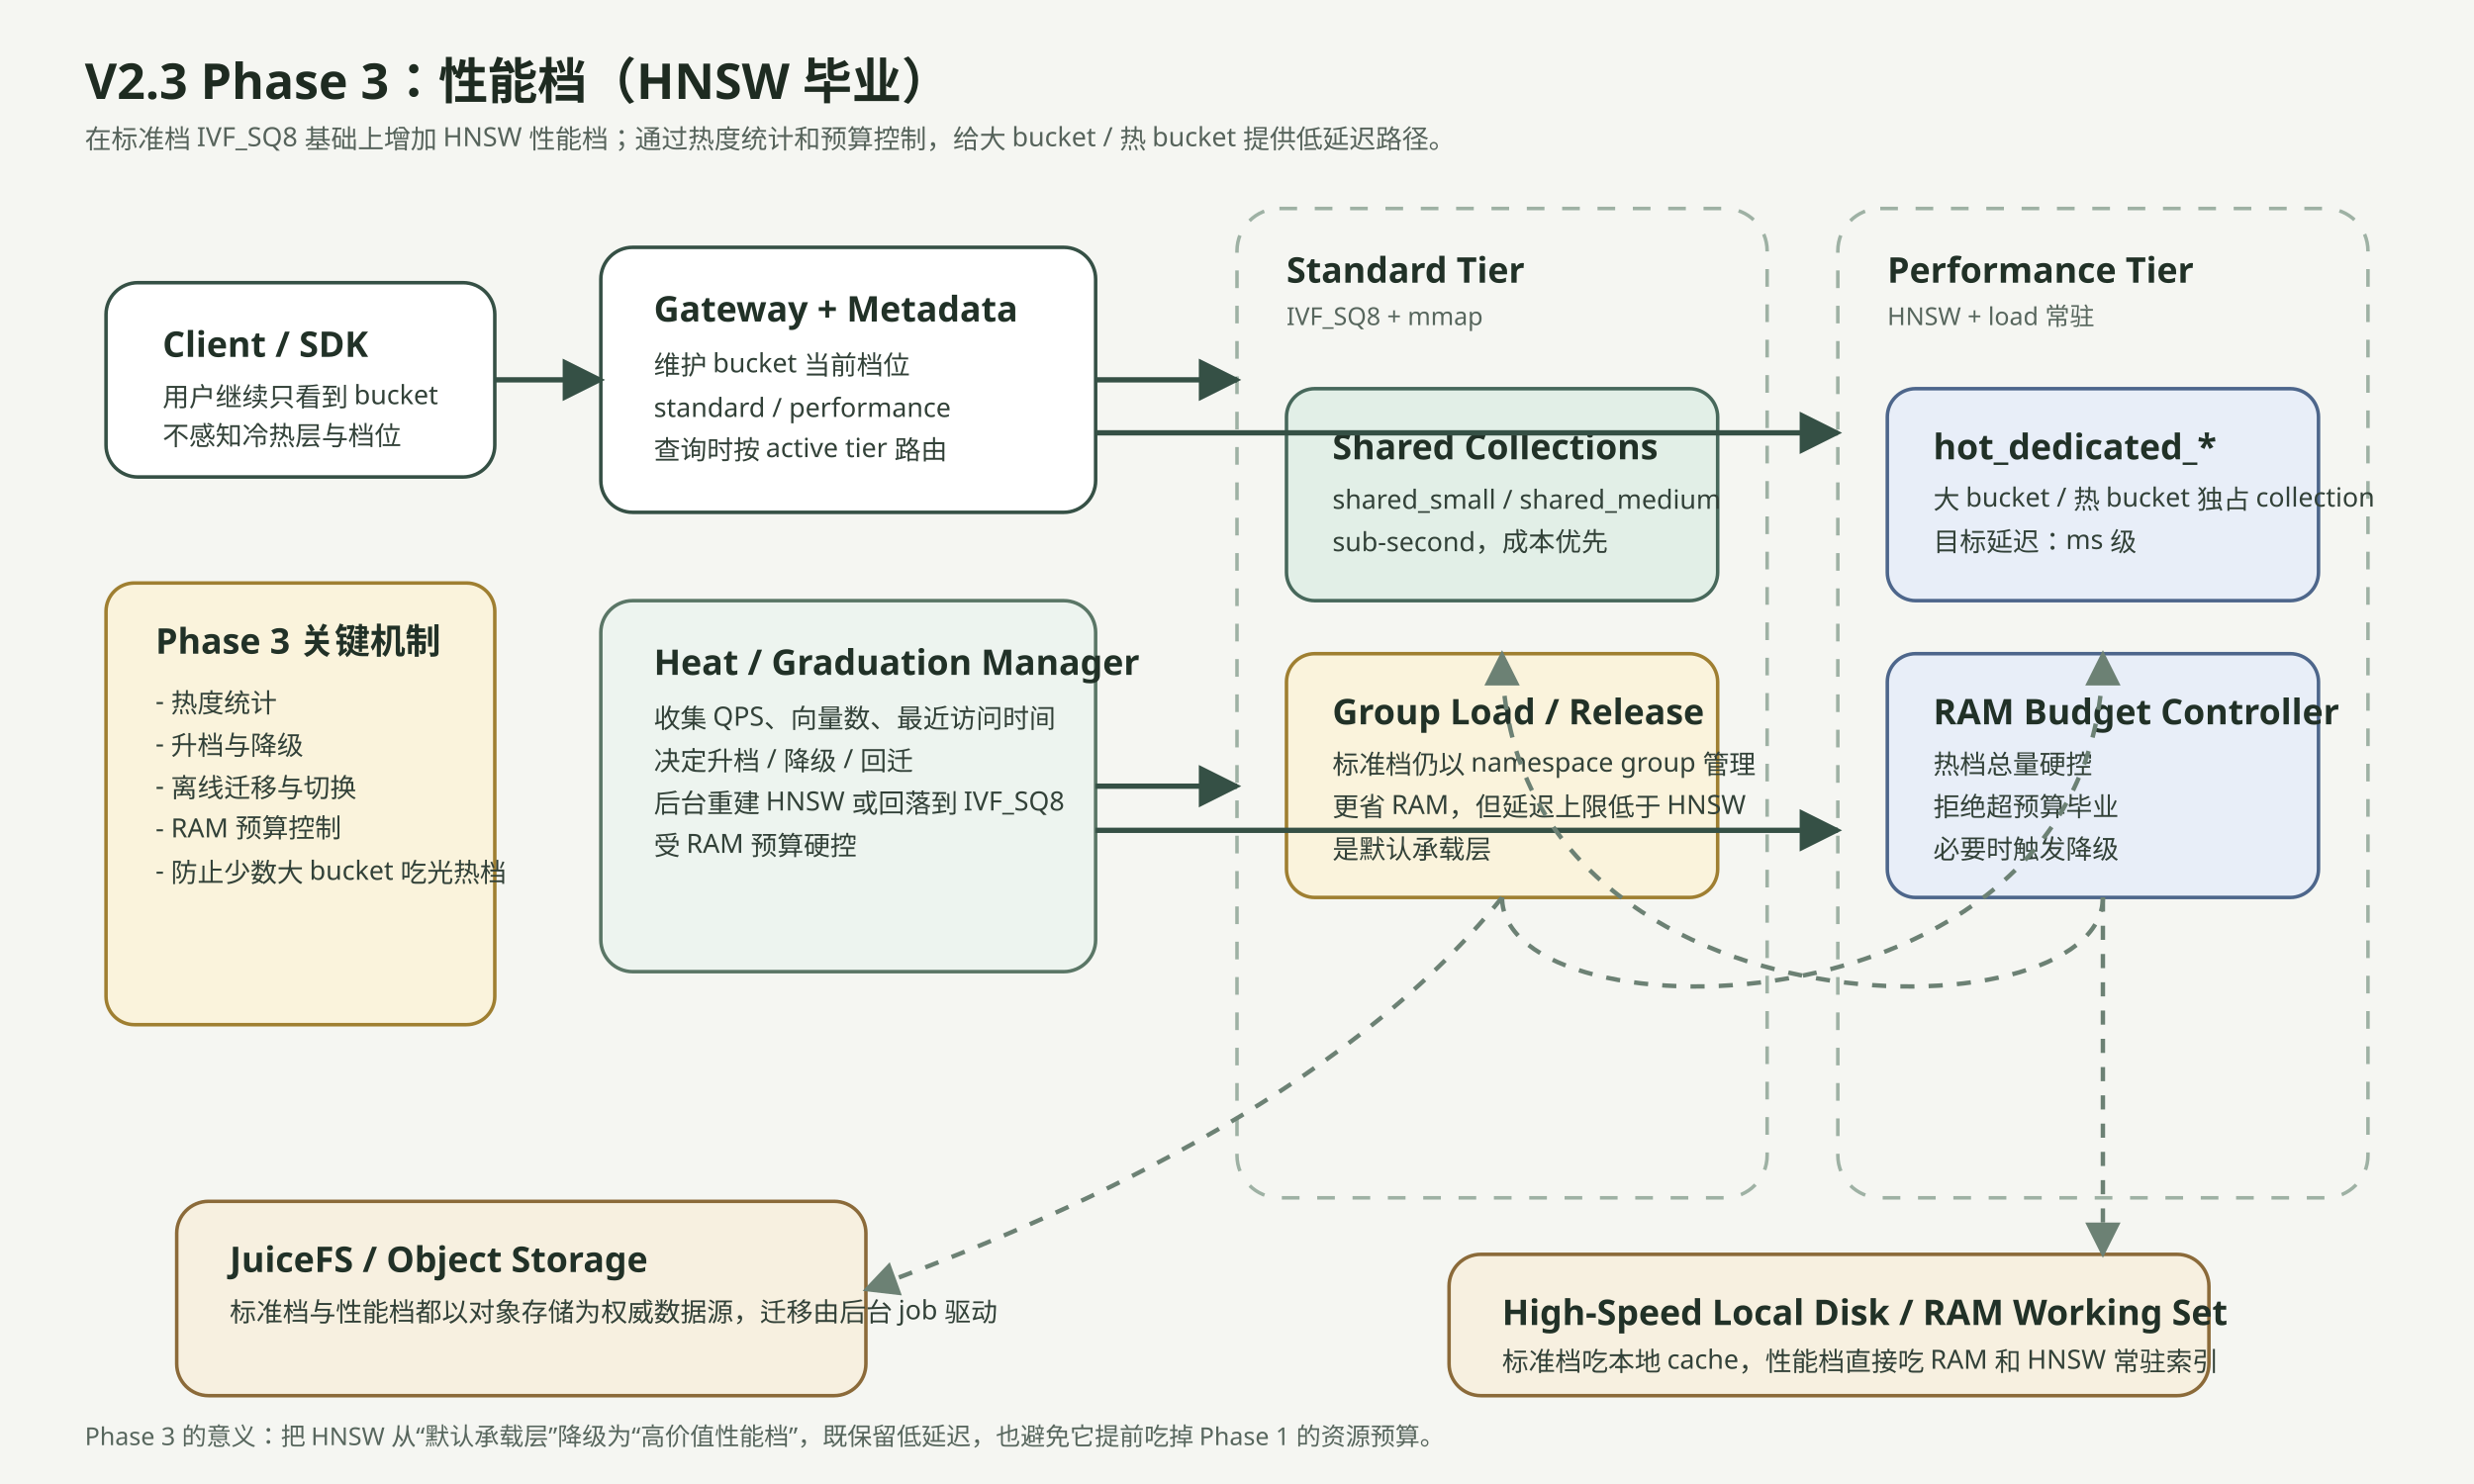
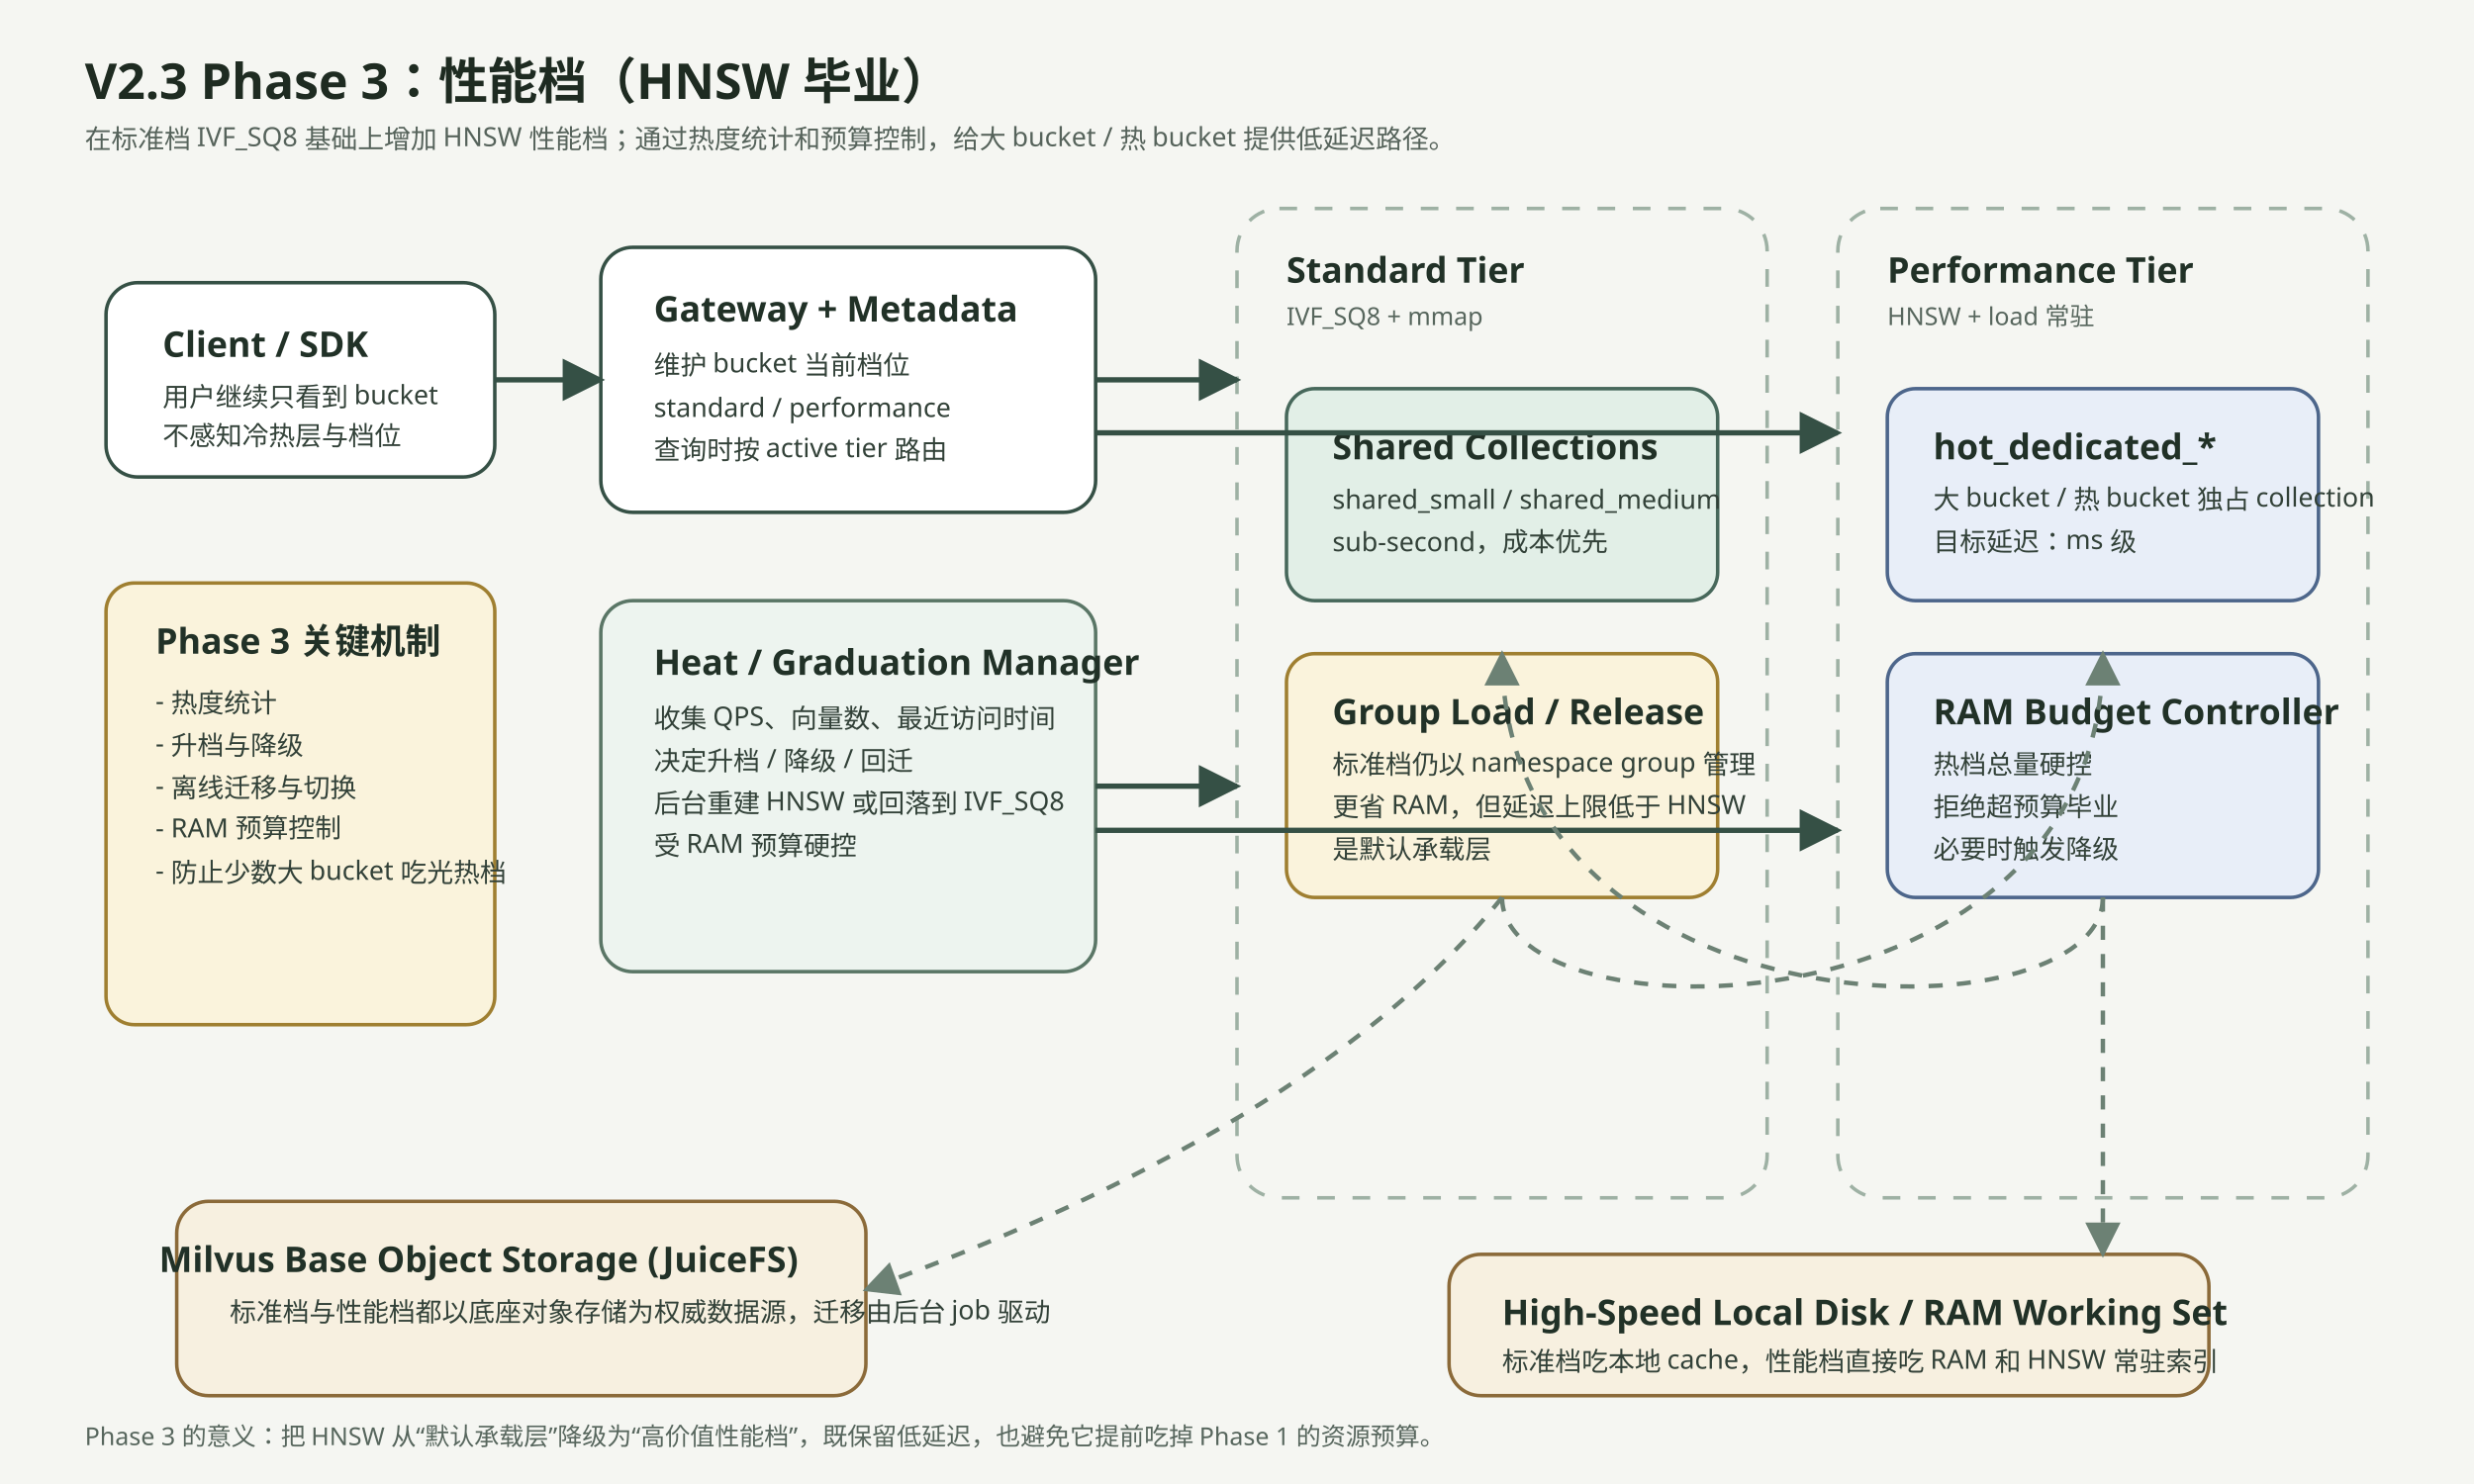
<svg xmlns="http://www.w3.org/2000/svg" viewBox="0 0 1400 840" width="1400" height="840" role="img" aria-label="V2.3 Phase 3 Architecture">
  <defs>
    <style>
      .bg { fill: #f5f6f2; }
      .title { font: 700 28px 'Segoe UI', 'PingFang SC', sans-serif; fill: #1e2b21; }
      .subtitle { font: 400 15px 'Segoe UI', 'PingFang SC', sans-serif; fill: #56635b; }
      .card { fill: #ffffff; stroke: #355045; stroke-width: 2; rx: 18; ry: 18; }
      .card-soft { fill: #edf4ef; stroke: #5a7666; stroke-width: 2; rx: 18; ry: 18; }
      .storage { fill: #f7f0e0; stroke: #8b6a39; stroke-width: 2; rx: 18; ry: 18; }
      .accent { fill: #e2efe7; stroke: #47685b; stroke-width: 2; rx: 16; ry: 16; }
      .perf { fill: #e8eef8; stroke: #4d668b; stroke-width: 2; rx: 16; ry: 16; }
      .warn { fill: #faf3dc; stroke: #9f7f31; stroke-width: 2; rx: 16; ry: 16; }
      .label { font: 700 20px 'Segoe UI', 'PingFang SC', sans-serif; fill: #213127; }
      .text { font: 400 15px 'Segoe UI', 'PingFang SC', sans-serif; fill: #324138; }
      .small { font: 400 14px 'Segoe UI', 'PingFang SC', sans-serif; fill: #57665d; }
      .arrow { stroke: #355045; stroke-width: 3; fill: none; marker-end: url(#arrow); }
      .arrow-soft { stroke: #6c8174; stroke-width: 2.5; stroke-dasharray: 8 8; fill: none; marker-end: url(#arrowSoft); }
      .group { fill: none; stroke: #9eb1a4; stroke-width: 2; stroke-dasharray: 10 10; rx: 24; ry: 24; }
    </style>
    <marker id="arrow" viewBox="0 0 10 10" refX="9" refY="5" markerWidth="8" markerHeight="8" orient="auto-start-reverse">
      <path d="M 0 0 L 10 5 L 0 10 z" fill="#355045" />
    </marker>
    <marker id="arrowSoft" viewBox="0 0 10 10" refX="9" refY="5" markerWidth="8" markerHeight="8" orient="auto-start-reverse">
      <path d="M 0 0 L 10 5 L 0 10 z" fill="#6c8174" />
    </marker>
  </defs>
  <rect class="bg" x="0" y="0" width="1400" height="840" />
  <text class="title" x="48" y="56">V2.3 Phase 3：性能档（HNSW 毕业）</text>
  <text class="subtitle" x="48" y="84">在标准档 IVF_SQ8 基础上增加 HNSW 性能档；通过热度统计和预算控制，给大 bucket / 热 bucket 提供低延迟路径。</text>
  <rect class="card" x="60" y="160" width="220" height="110" />
  <text class="label" x="92" y="202">Client / SDK</text>
  <text class="text" x="92" y="230">用户继续只看到 bucket</text>
  <text class="text" x="92" y="252">不感知冷热层与档位</text>
  <rect class="card" x="340" y="140" width="280" height="150" />
  <text class="label" x="370" y="182">Gateway + Metadata</text>
  <text class="text" x="370" y="212">维护 bucket 当前档位</text>
  <text class="text" x="370" y="236">standard / performance</text>
  <text class="text" x="370" y="260">查询时按 active tier 路由</text>
  <rect class="card-soft" x="340" y="340" width="280" height="210" />
  <text class="label" x="370" y="382">Heat / Graduation Manager</text>
  <text class="text" x="370" y="412">收集 QPS、向量数、最近访问时间</text>
  <text class="text" x="370" y="436">决定升档 / 降级 / 回迁</text>
  <text class="text" x="370" y="460">后台重建 HNSW 或回落到 IVF_SQ8</text>
  <text class="text" x="370" y="484">受 RAM 预算硬控</text>
  <rect class="group" x="700" y="118" width="300" height="560" rx="24" ry="24" />
  <text class="label" x="728" y="160">Standard Tier</text>
  <text class="small" x="728" y="184">IVF_SQ8 + mmap</text>
  <rect class="accent" x="728" y="220" width="244" height="120" />
  <text class="label" x="754" y="260">Shared Collections</text>
  <text class="text" x="754" y="288">shared_small / shared_medium</text>
  <text class="text" x="754" y="312">sub-second，成本优先</text>
  <rect class="warn" x="728" y="370" width="244" height="138" />
  <text class="label" x="754" y="410">Group Load / Release</text>
  <text class="text" x="754" y="438">标准档仍以 namespace group 管理</text>
  <text class="text" x="754" y="462">更省 RAM，但延迟上限低于 HNSW</text>
  <text class="text" x="754" y="486">是默认承载层</text>
  <rect class="group" x="1040" y="118" width="300" height="560" rx="24" ry="24" />
  <text class="label" x="1068" y="160">Performance Tier</text>
  <text class="small" x="1068" y="184">HNSW + load 常驻</text>
  <rect class="perf" x="1068" y="220" width="244" height="120" />
  <text class="label" x="1094" y="260">hot_dedicated_*</text>
  <text class="text" x="1094" y="288">大 bucket / 热 bucket 独占 collection</text>
  <text class="text" x="1094" y="312">目标延迟：ms 级</text>
  <rect class="perf" x="1068" y="370" width="244" height="138" />
  <text class="label" x="1094" y="410">RAM Budget Controller</text>
  <text class="text" x="1094" y="438">热档总量硬控</text>
  <text class="text" x="1094" y="462">拒绝超预算毕业</text>
  <text class="text" x="1094" y="486">必要时触发降级</text>
  <rect class="storage" x="100" y="680" width="390" height="110" />
-   <text class="label" x="130" y="720">JuiceFS / Object Storage</text>
-   <text class="text" x="130" y="748">标准档与性能档都以对象存储为权威数据源，迁移由后台 job 驱动</text>
+   <text class="label" x="90" y="720">Milvus Base Object Storage (JuiceFS)</text>
+   <text class="text" x="130" y="748">标准档与性能档都以底座对象存储为权威数据源，迁移由后台 job 驱动</text>
  <rect class="storage" x="820" y="710" width="430" height="80" />
  <text class="label" x="850" y="750">High-Speed Local Disk / RAM Working Set</text>
  <text class="text" x="850" y="776">标准档吃本地 cache，性能档直接吃 RAM 和 HNSW 常驻索引</text>
  <path class="arrow" d="M 280 215 L 340 215" />
  <path class="arrow" d="M 620 215 L 700 215" />
  <path class="arrow" d="M 620 245 L 1040 245" />
  <path class="arrow" d="M 620 445 L 700 445" />
  <path class="arrow" d="M 620 470 L 1040 470" />
  <path class="arrow-soft" d="M 850 508 C 850 590, 1190 590, 1190 370" />
  <path class="arrow-soft" d="M 1190 508 C 1190 590, 850 590, 850 370" />
  <path class="arrow-soft" d="M 850 508 C 760 620, 600 690, 490 730" />
  <path class="arrow-soft" d="M 1190 508 L 1190 710" />
  <rect class="warn" x="60" y="330" width="220" height="250" />
  <text class="label" x="88" y="370">Phase 3 关键机制</text>
  <text class="text" x="88" y="402">- 热度统计</text>
  <text class="text" x="88" y="426">- 升档与降级</text>
  <text class="text" x="88" y="450">- 离线迁移与切换</text>
  <text class="text" x="88" y="474">- RAM 预算控制</text>
  <text class="text" x="88" y="498">- 防止少数大 bucket 吃光热档</text>
  <text class="small" x="48" y="818">Phase 3 的意义：把 HNSW 从“默认承载层”降级为“高价值性能档”，既保留低延迟，也避免它提前吃掉 Phase 1 的资源预算。</text>
</svg>
